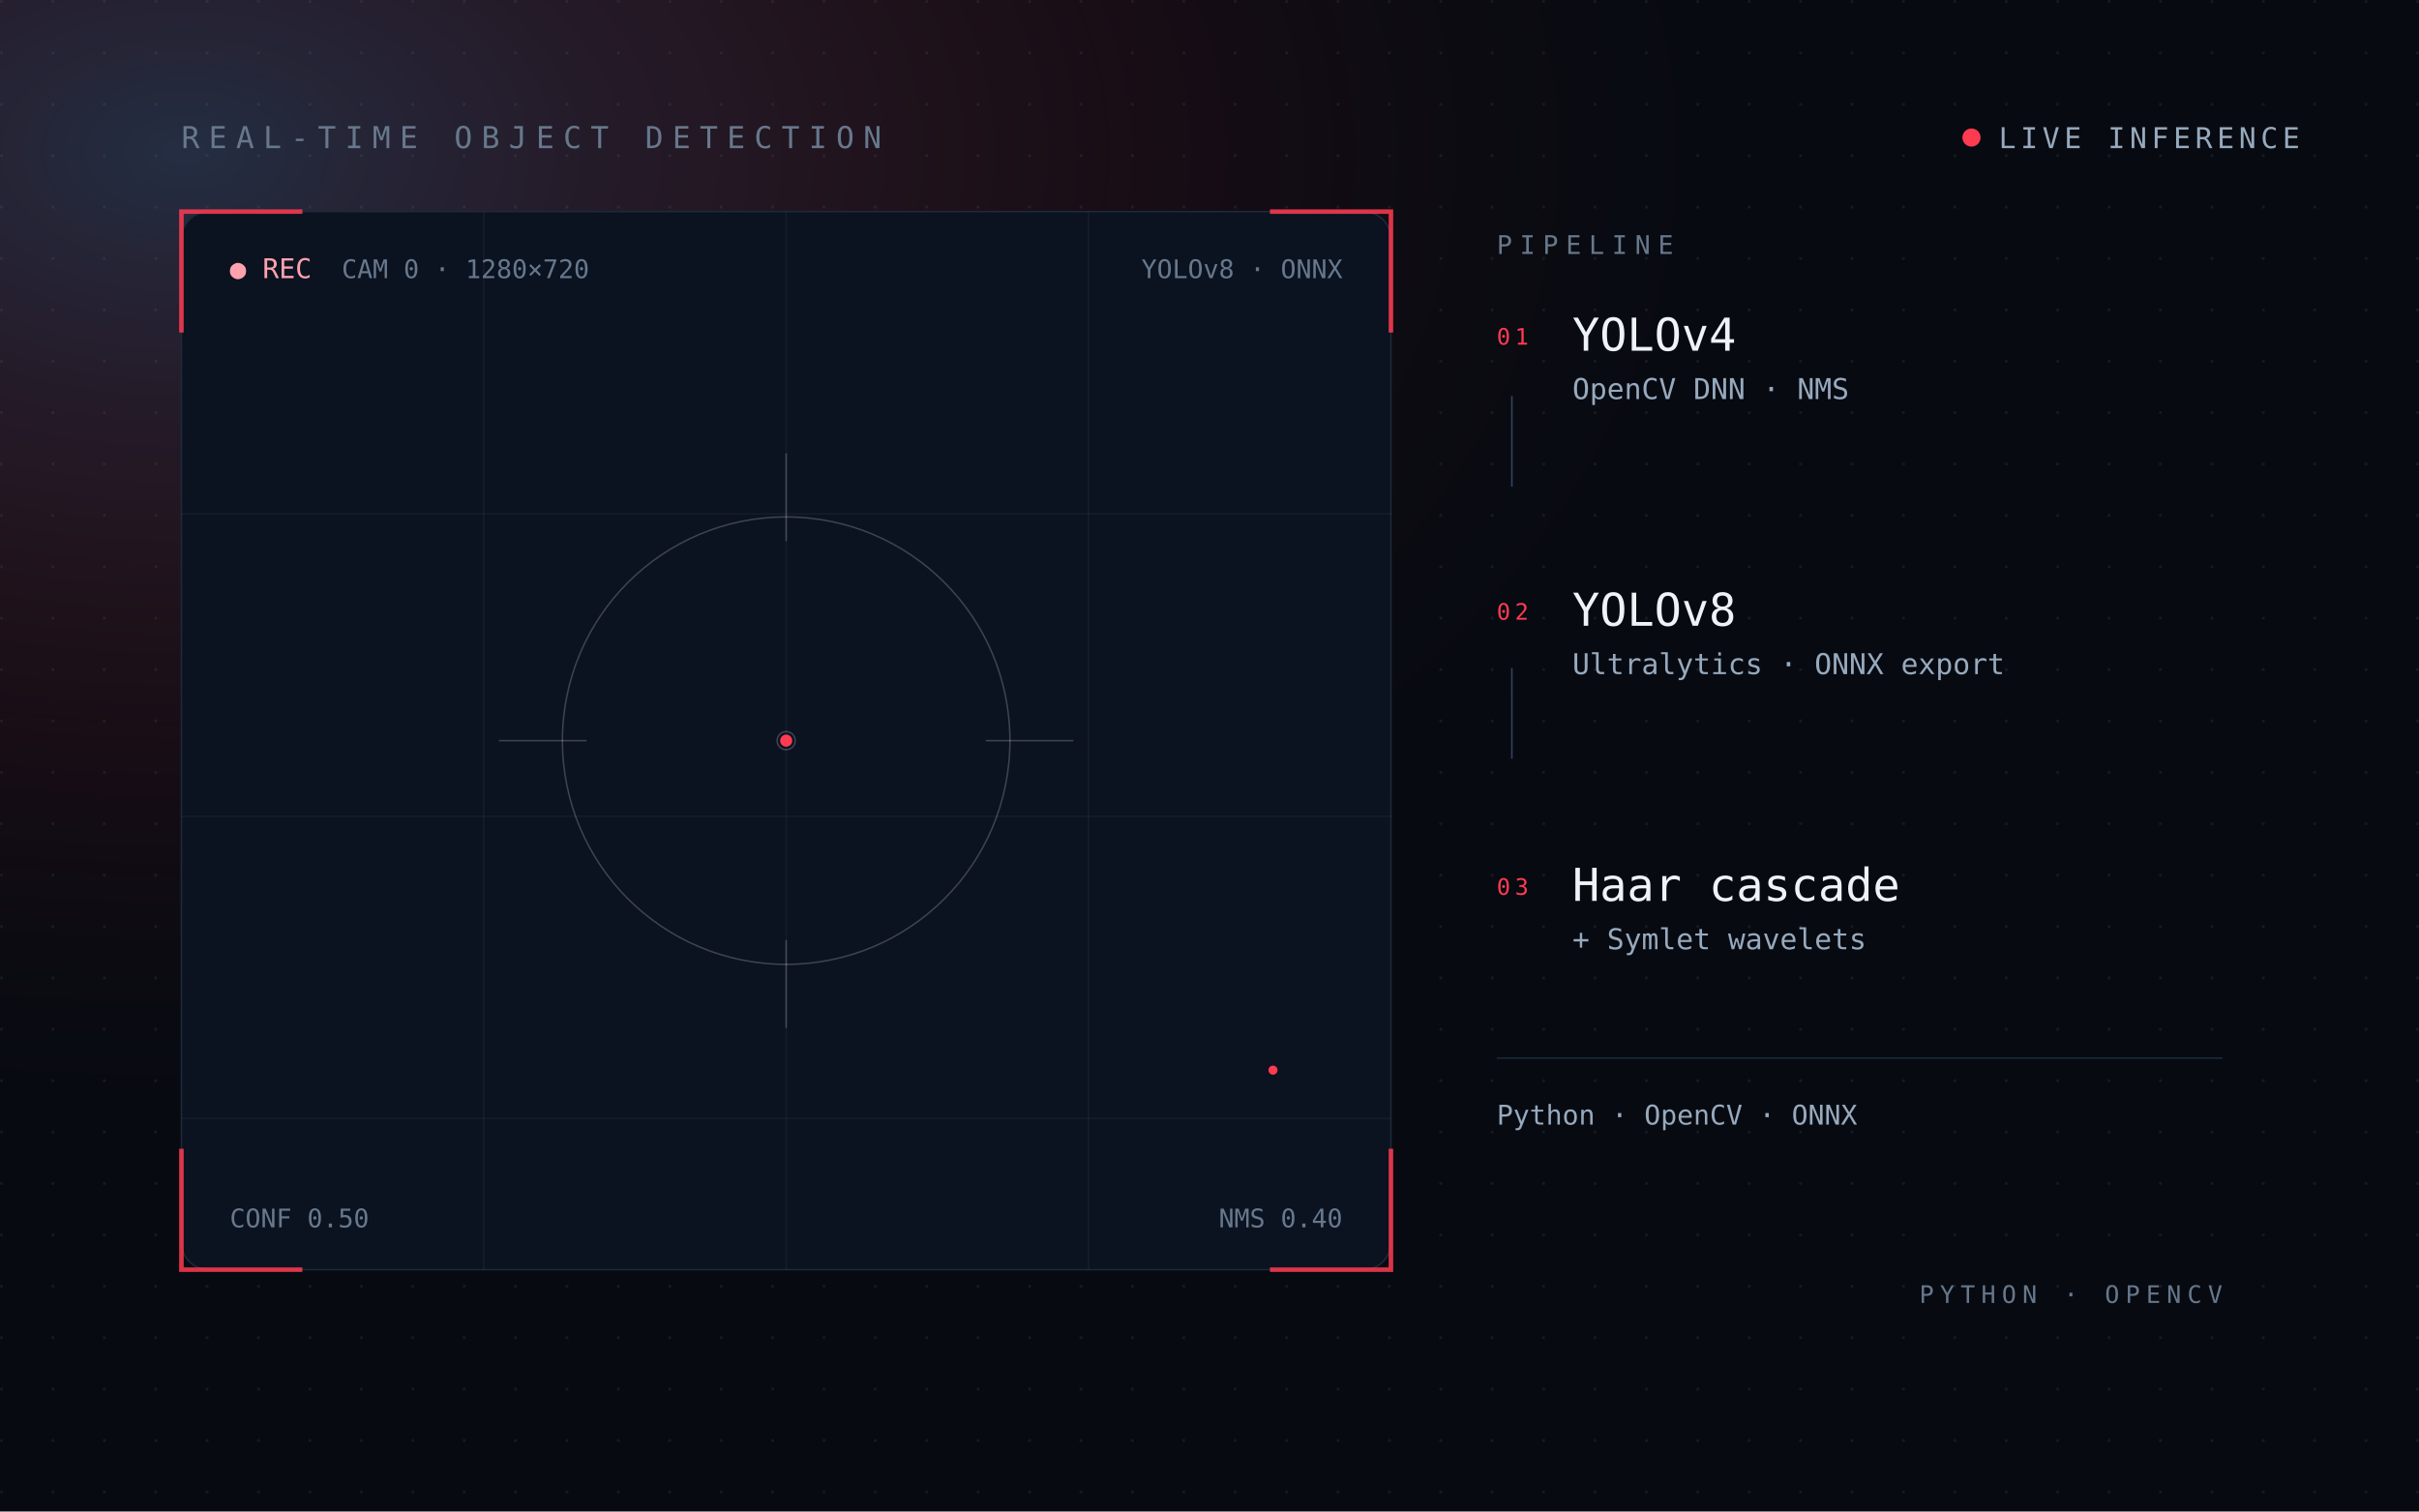
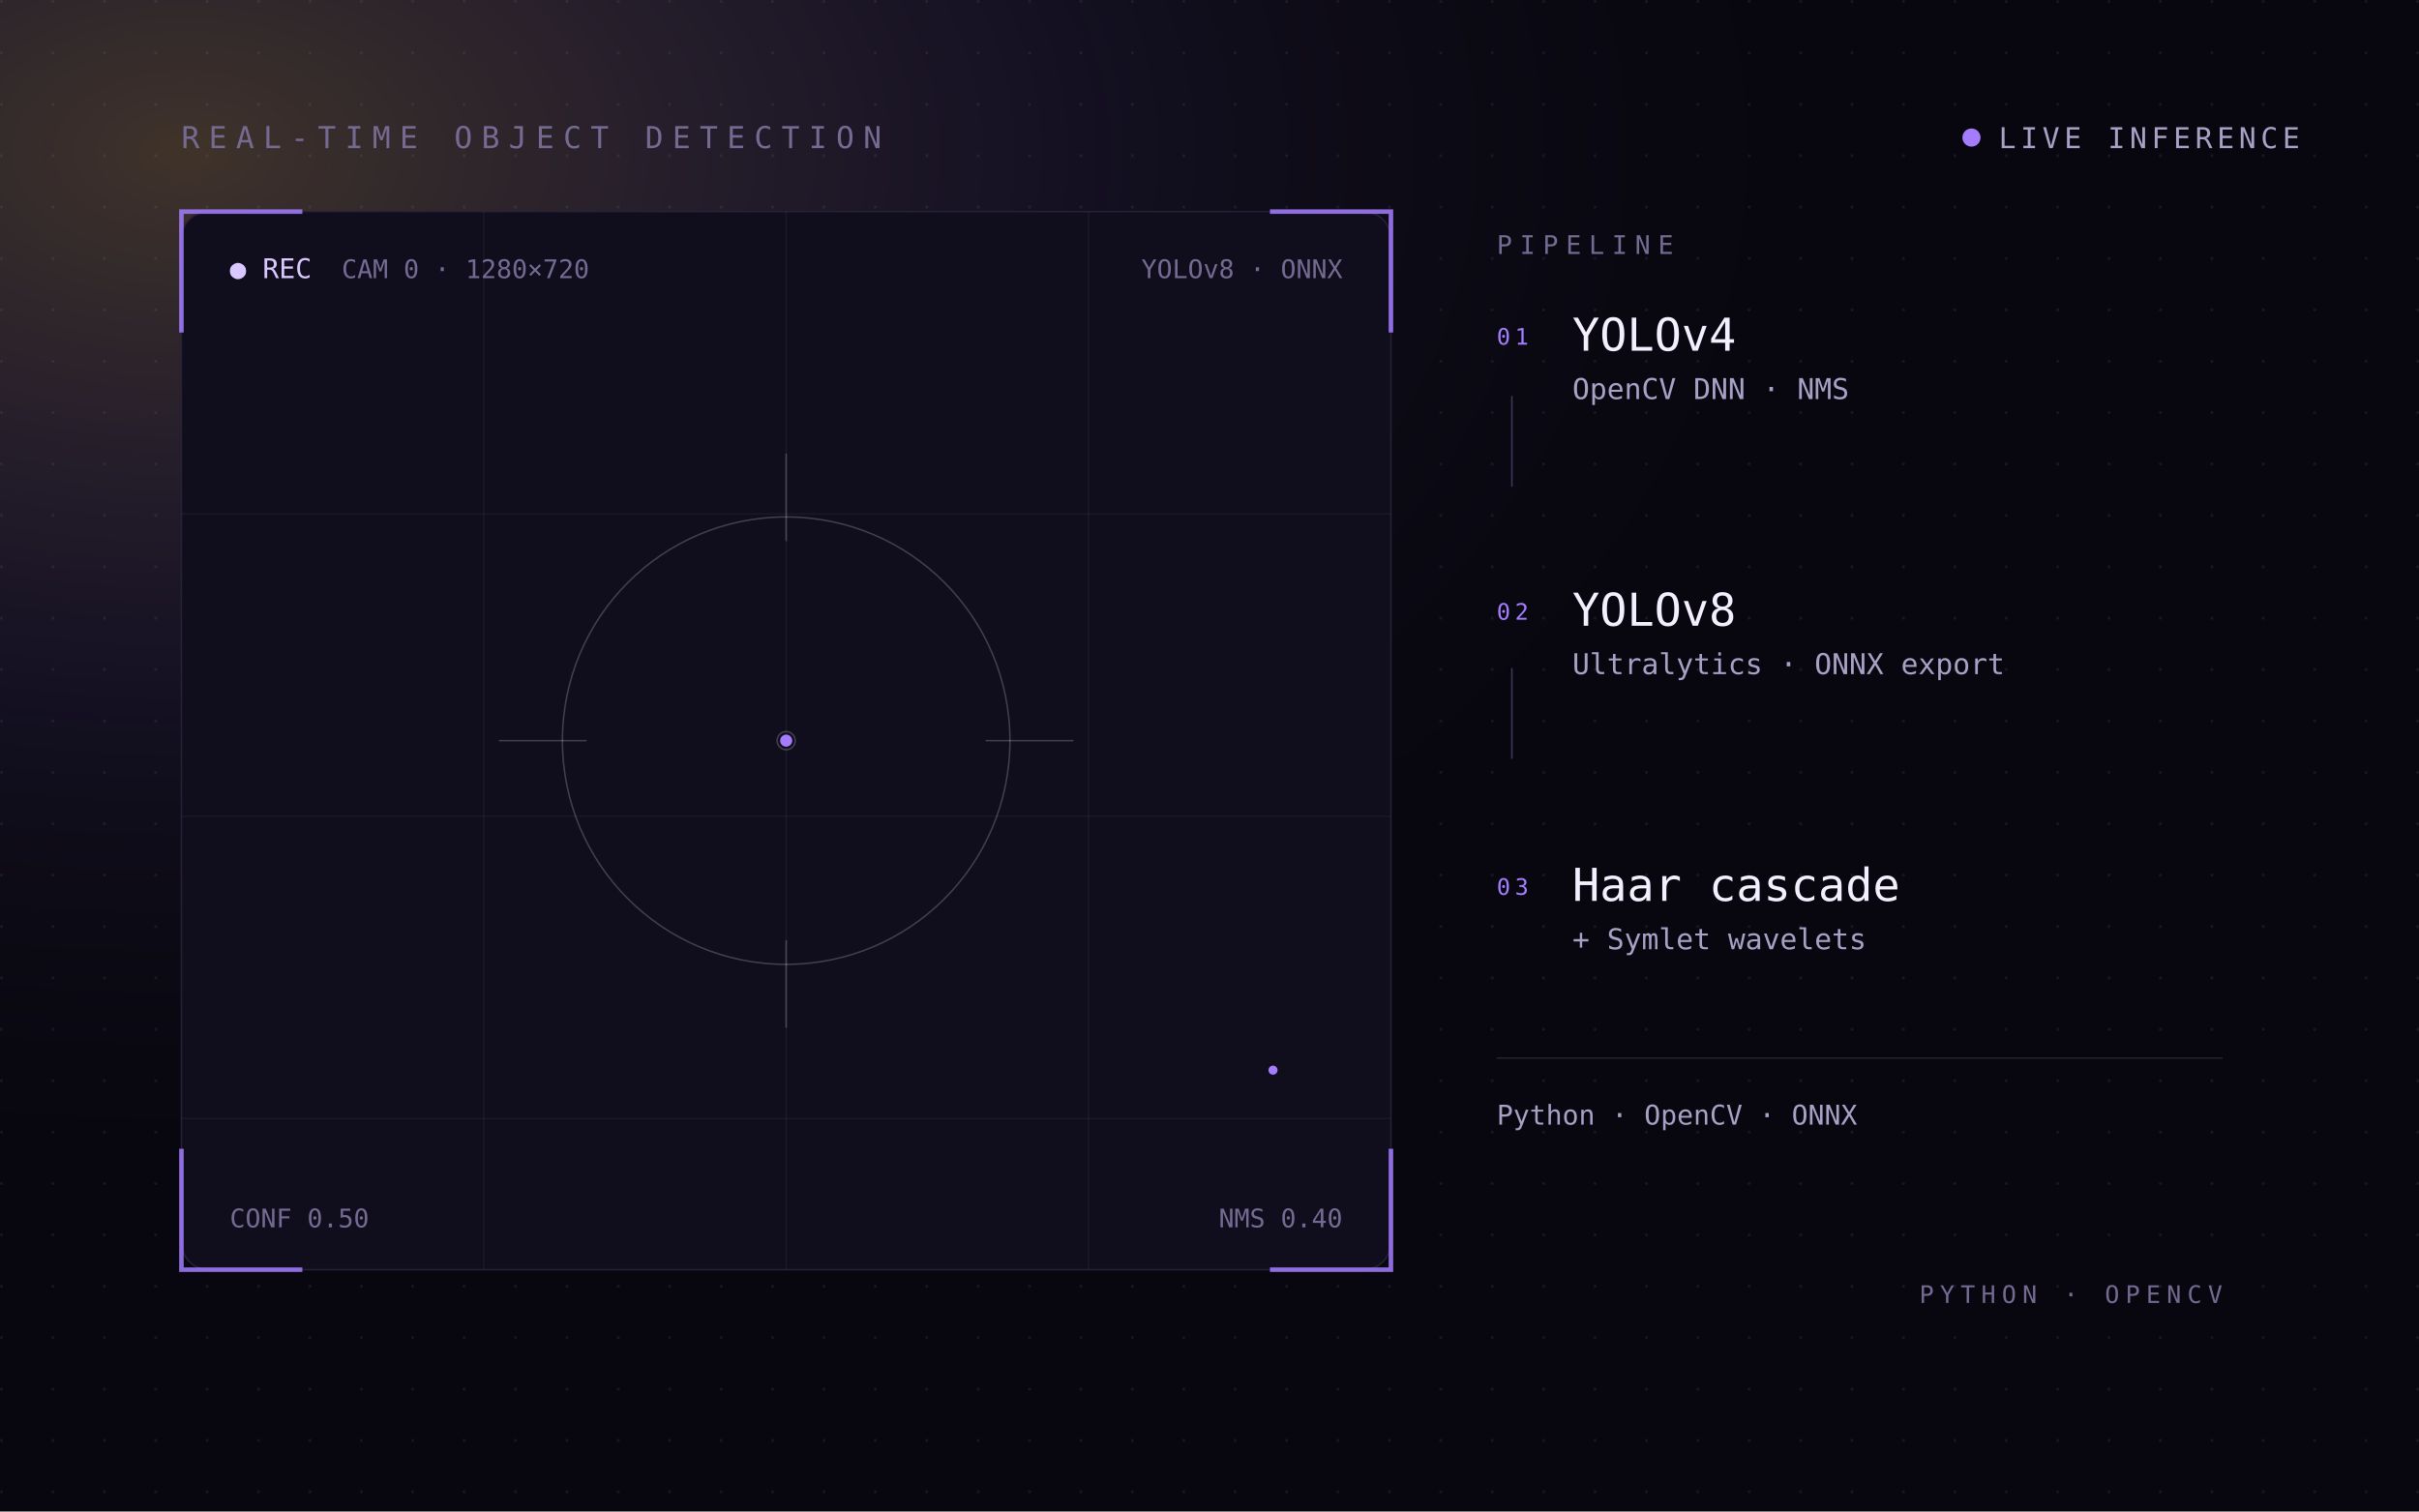
<svg xmlns="http://www.w3.org/2000/svg" viewBox="0 0 1600 1000" width="1600" height="1000" role="img" aria-label="Weapon detection console: camera frame and the YOLO to ONNX to Haar cascade pipeline">
  <defs>
    <radialGradient id="violet" cx="8%" cy="10%" r="70%">
-       <stop offset="0" stop-color="#7f9de0" stop-opacity="0.24" />
-       <stop offset="0.55" stop-color="#ff3b52" stop-opacity="0.07" />
-       <stop offset="1" stop-color="#070a11" stop-opacity="0" />
+       <stop offset="0" stop-color="#efc07d" stop-opacity="0.24" />
+       <stop offset="0.55" stop-color="#a47dff" stop-opacity="0.07" />
+       <stop offset="1" stop-color="#08070f" stop-opacity="0" />
    </radialGradient>
    <pattern id="grid" width="34" height="34" patternUnits="userSpaceOnUse">
-       <circle cx="1" cy="1" r="1" fill="#eef3f8" opacity="0.07" />
+       <circle cx="1" cy="1" r="1" fill="#f4efff" opacity="0.07" />
    </pattern>
    <linearGradient id="scan" x1="0" y1="0" x2="1" y2="0">
-       <stop offset="0" stop-color="#ff3b52" stop-opacity="0" />
-       <stop offset="0.5" stop-color="#ff3b52" stop-opacity="0.65" />
-       <stop offset="1" stop-color="#ff3b52" stop-opacity="0" />
+       <stop offset="0" stop-color="#a47dff" stop-opacity="0" />
+       <stop offset="0.5" stop-color="#a47dff" stop-opacity="0.65" />
+       <stop offset="1" stop-color="#a47dff" stop-opacity="0" />
    </linearGradient>
  </defs>
-   <rect width="1600" height="1000" fill="#070a11" />
+   <rect width="1600" height="1000" fill="#08070f" />
  <rect width="1600" height="1000" fill="url(#grid)" />
  <rect width="1600" height="1000" fill="url(#violet)" />
  <g font-family="ui-monospace, 'SFMono-Regular', Menlo, Consolas, monospace">
-     <text x="120" y="98" font-size="20" fill="#67788c" letter-spacing="6">REAL-TIME OBJECT DETECTION</text>
-     <circle cx="1304" cy="91" r="6" fill="#ff3b52" />
-     <text x="1322" y="98" font-size="19" fill="#97a9bd" letter-spacing="3">LIVE INFERENCE</text>
-     <rect x="120" y="140" width="800" height="700" rx="18" fill="#0b1220" stroke="#1d2a3a" />
-     <g stroke="#eef3f8" stroke-opacity="0.05">
+     <text x="120" y="98" font-size="20" fill="#746a92" letter-spacing="6">REAL-TIME OBJECT DETECTION</text>
+     <circle cx="1304" cy="91" r="6" fill="#a47dff" />
+     <text x="1322" y="98" font-size="19" fill="#a9a0c6" letter-spacing="3">LIVE INFERENCE</text>
+     <rect x="120" y="140" width="800" height="700" rx="18" fill="#100d1c" stroke="#262038" />
+     <g stroke="#f4efff" stroke-opacity="0.05">
      <line x1="320" y1="140" x2="320" y2="840" />
      <line x1="520" y1="140" x2="520" y2="840" />
      <line x1="720" y1="140" x2="720" y2="840" />
      <line x1="120" y1="340" x2="920" y2="340" />
      <line x1="120" y1="540" x2="920" y2="540" />
      <line x1="120" y1="740" x2="920" y2="740" />
    </g>
-     <g stroke="#ff3b52" stroke-width="3" fill="none" stroke-opacity="0.85">
+     <g stroke="#a47dff" stroke-width="3" fill="none" stroke-opacity="0.85">
      <path d="M120 220 V140 H200" />
      <path d="M840 140 H920 V220" />
      <path d="M920 760 V840 H840" />
      <path d="M200 840 H120 V760" />
    </g>
-     <g stroke="#eef3f8" stroke-opacity="0.22" fill="none">
+     <g stroke="#f4efff" stroke-opacity="0.22" fill="none">
      <circle cx="520" cy="490" r="148" />
      <circle cx="520" cy="490" r="6" />
      <line x1="520" y1="300" x2="520" y2="358" />
      <line x1="520" y1="622" x2="520" y2="680" />
      <line x1="330" y1="490" x2="388" y2="490" />
      <line x1="652" y1="490" x2="710" y2="490" />
    </g>
    <line x1="130" y1="490" x2="910" y2="490" stroke="url(#scan)" stroke-width="2" />
-     <circle cx="520" cy="490" r="4" fill="#ff3b52" />
-     <circle cx="842" cy="708" r="3" fill="#ff3b52" />
-     <text x="152" y="184" font-size="18" fill="#ffa2ae">● REC</text>
-     <text x="226" y="184" font-size="17" fill="#67788c">CAM 0 · 1280×720</text>
-     <text x="888" y="184" font-size="17" fill="#67788c" text-anchor="end">YOLOv8 · ONNX</text>
-     <text x="152" y="812" font-size="17" fill="#67788c">CONF 0.50</text>
-     <text x="888" y="812" font-size="17" fill="#67788c" text-anchor="end">NMS 0.40</text>
-     <text x="990" y="168" font-size="17" fill="#67788c" letter-spacing="5">PIPELINE</text>
+     <circle cx="520" cy="490" r="4" fill="#a47dff" />
+     <circle cx="842" cy="708" r="3" fill="#a47dff" />
+     <text x="152" y="184" font-size="18" fill="#d9c8ff">● REC</text>
+     <text x="226" y="184" font-size="17" fill="#746a92">CAM 0 · 1280×720</text>
+     <text x="888" y="184" font-size="17" fill="#746a92" text-anchor="end">YOLOv8 · ONNX</text>
+     <text x="152" y="812" font-size="17" fill="#746a92">CONF 0.50</text>
+     <text x="888" y="812" font-size="17" fill="#746a92" text-anchor="end">NMS 0.40</text>
+     <text x="990" y="168" font-size="17" fill="#746a92" letter-spacing="5">PIPELINE</text>
    <g>
-       <line x1="1000" y1="262" x2="1000" y2="322" stroke="#32465e" />
-       <line x1="1000" y1="442" x2="1000" y2="502" stroke="#32465e" />
-       <text x="990" y="228" font-size="15" fill="#ff3b52" letter-spacing="3">01</text>
-       <text x="1040" y="232" font-size="30" fill="#eef3f8">YOLOv4</text>
-       <text x="1040" y="264" font-size="19" fill="#97a9bd">OpenCV DNN · NMS</text>
-       <text x="990" y="410" font-size="15" fill="#ff3b52" letter-spacing="3">02</text>
-       <text x="1040" y="414" font-size="30" fill="#eef3f8">YOLOv8</text>
-       <text x="1040" y="446" font-size="19" fill="#97a9bd">Ultralytics · ONNX export</text>
-       <text x="990" y="592" font-size="15" fill="#ff3b52" letter-spacing="3">03</text>
-       <text x="1040" y="596" font-size="30" fill="#eef3f8">Haar cascade</text>
-       <text x="1040" y="628" font-size="19" fill="#97a9bd">+ Symlet wavelets</text>
+       <line x1="1000" y1="262" x2="1000" y2="322" stroke="#403658" />
+       <line x1="1000" y1="442" x2="1000" y2="502" stroke="#403658" />
+       <text x="990" y="228" font-size="15" fill="#a47dff" letter-spacing="3">01</text>
+       <text x="1040" y="232" font-size="30" fill="#f4efff">YOLOv4</text>
+       <text x="1040" y="264" font-size="19" fill="#a9a0c6">OpenCV DNN · NMS</text>
+       <text x="990" y="410" font-size="15" fill="#a47dff" letter-spacing="3">02</text>
+       <text x="1040" y="414" font-size="30" fill="#f4efff">YOLOv8</text>
+       <text x="1040" y="446" font-size="19" fill="#a9a0c6">Ultralytics · ONNX export</text>
+       <text x="990" y="592" font-size="15" fill="#a47dff" letter-spacing="3">03</text>
+       <text x="1040" y="596" font-size="30" fill="#f4efff">Haar cascade</text>
+       <text x="1040" y="628" font-size="19" fill="#a9a0c6">+ Symlet wavelets</text>
    </g>
-     <line x1="990" y1="700" x2="1470" y2="700" stroke="#1d2a3a" />
-     <text x="990" y="744" font-size="18" fill="#97a9bd">Python · OpenCV · ONNX</text>
-     <text x="1470" y="862" font-size="16" fill="#67788c" text-anchor="end" letter-spacing="4">PYTHON · OPENCV</text>
+     <line x1="990" y1="700" x2="1470" y2="700" stroke="#262038" />
+     <text x="990" y="744" font-size="18" fill="#a9a0c6">Python · OpenCV · ONNX</text>
+     <text x="1470" y="862" font-size="16" fill="#746a92" text-anchor="end" letter-spacing="4">PYTHON · OPENCV</text>
  </g>
</svg>
